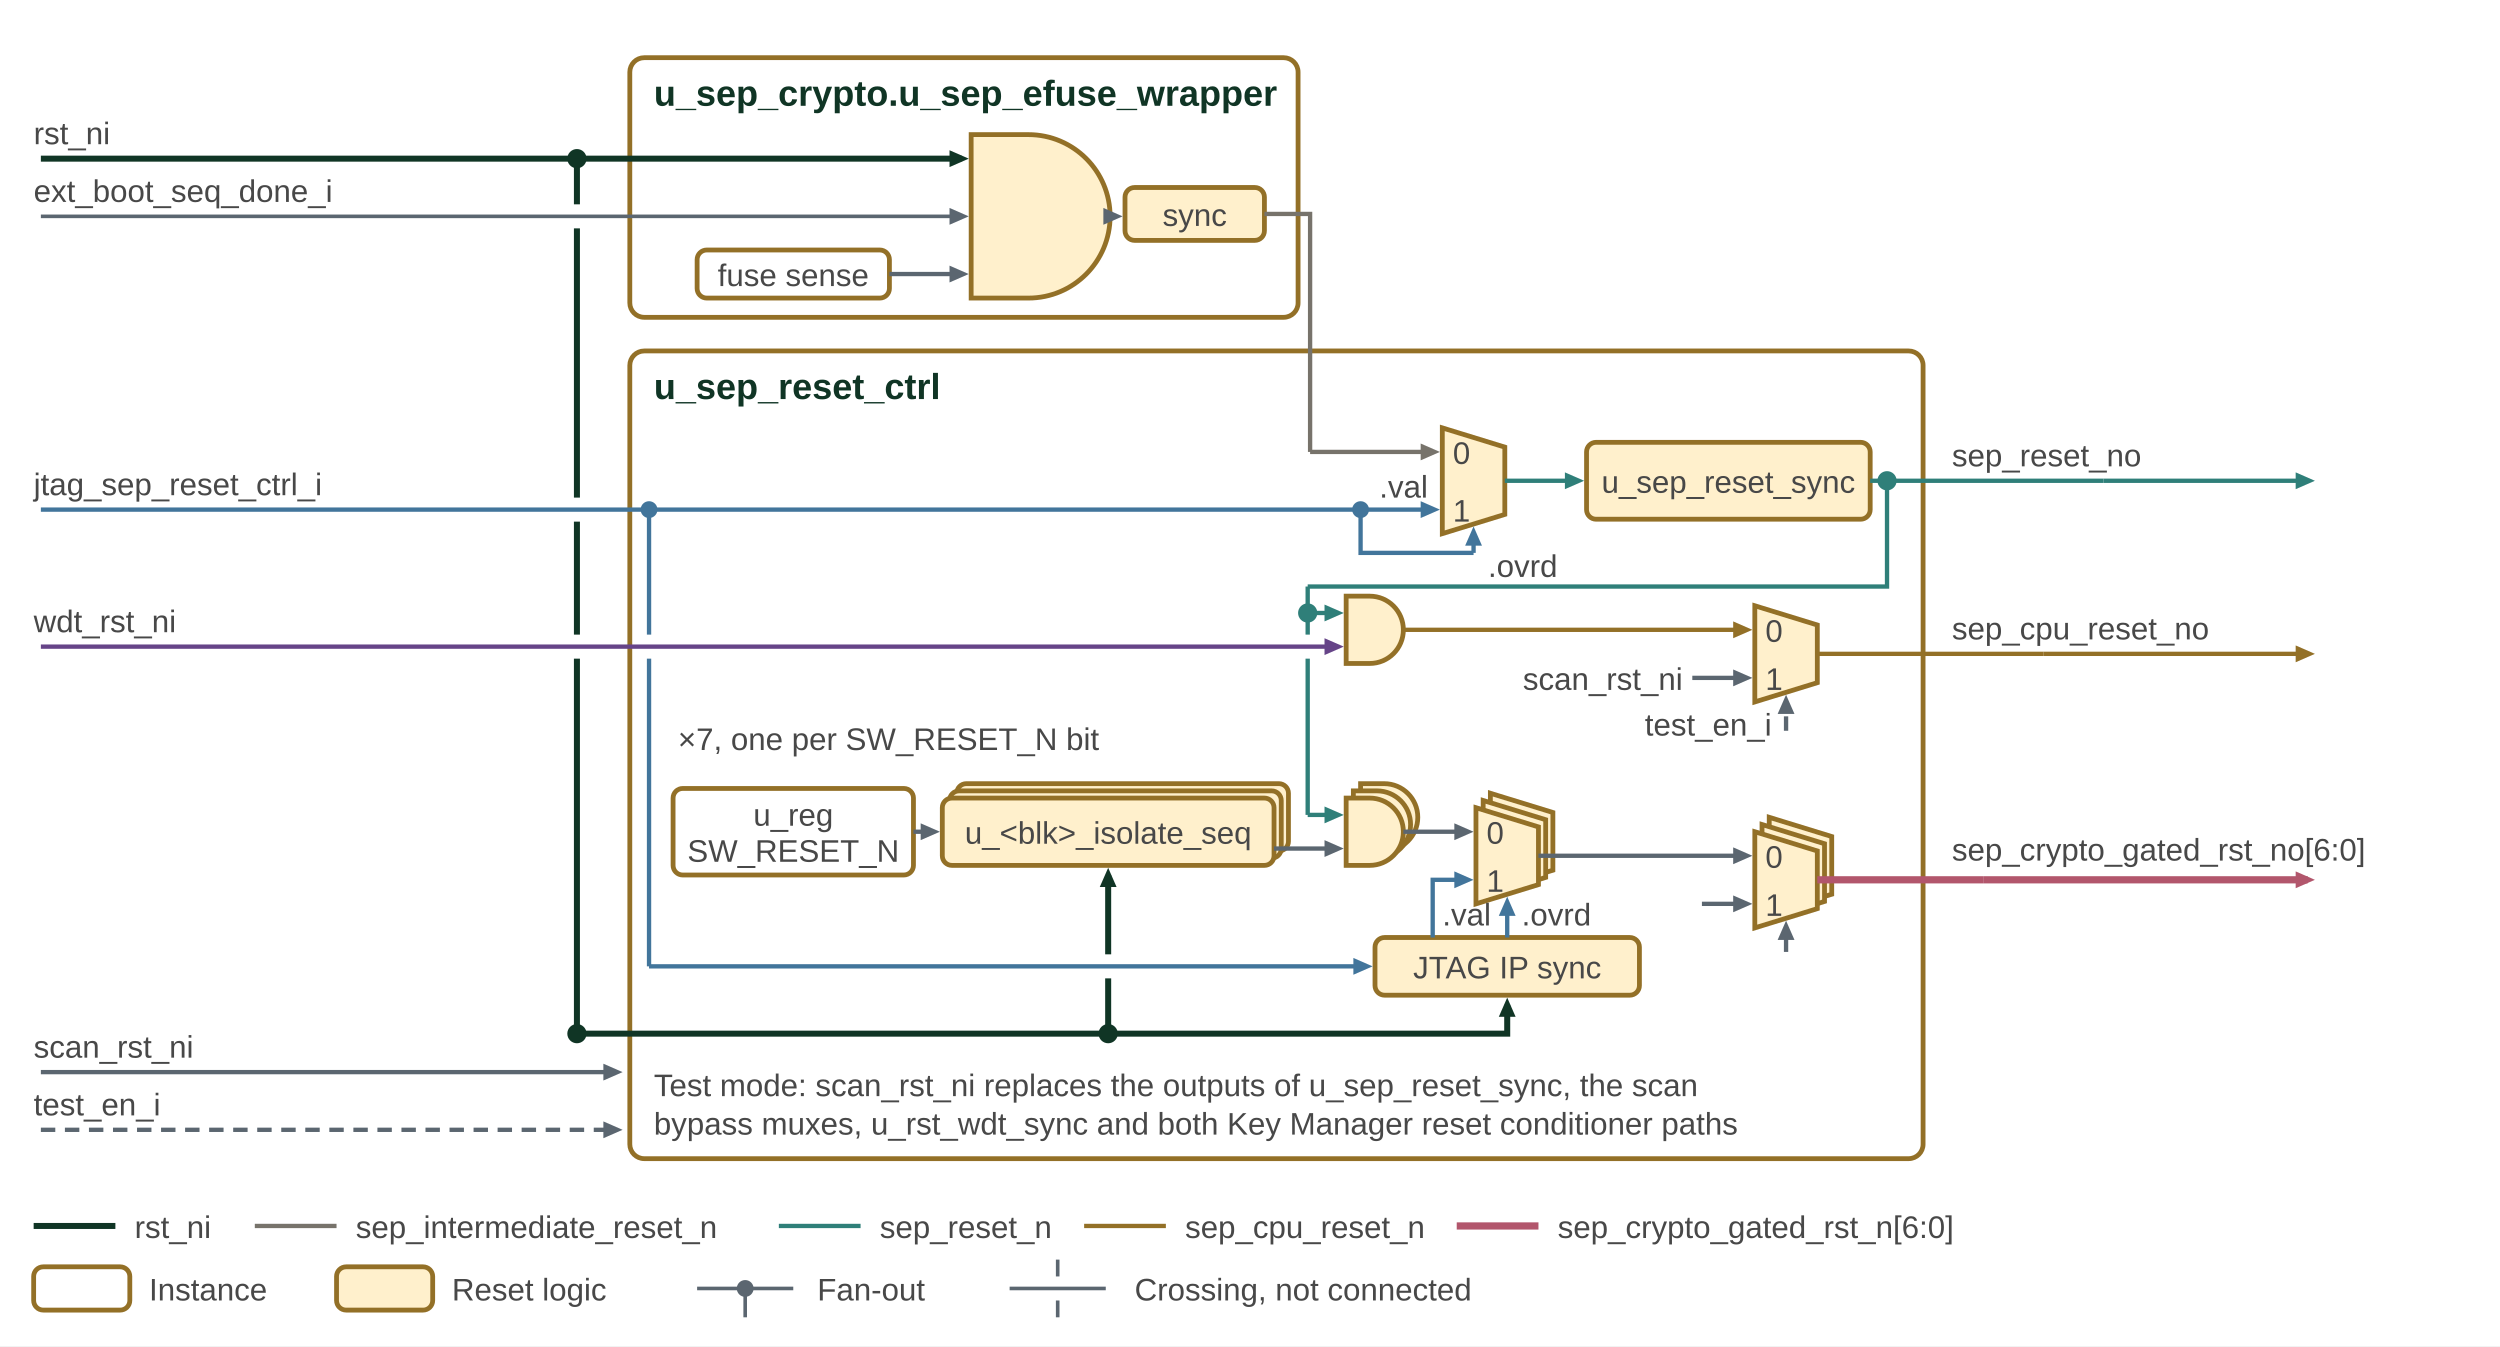
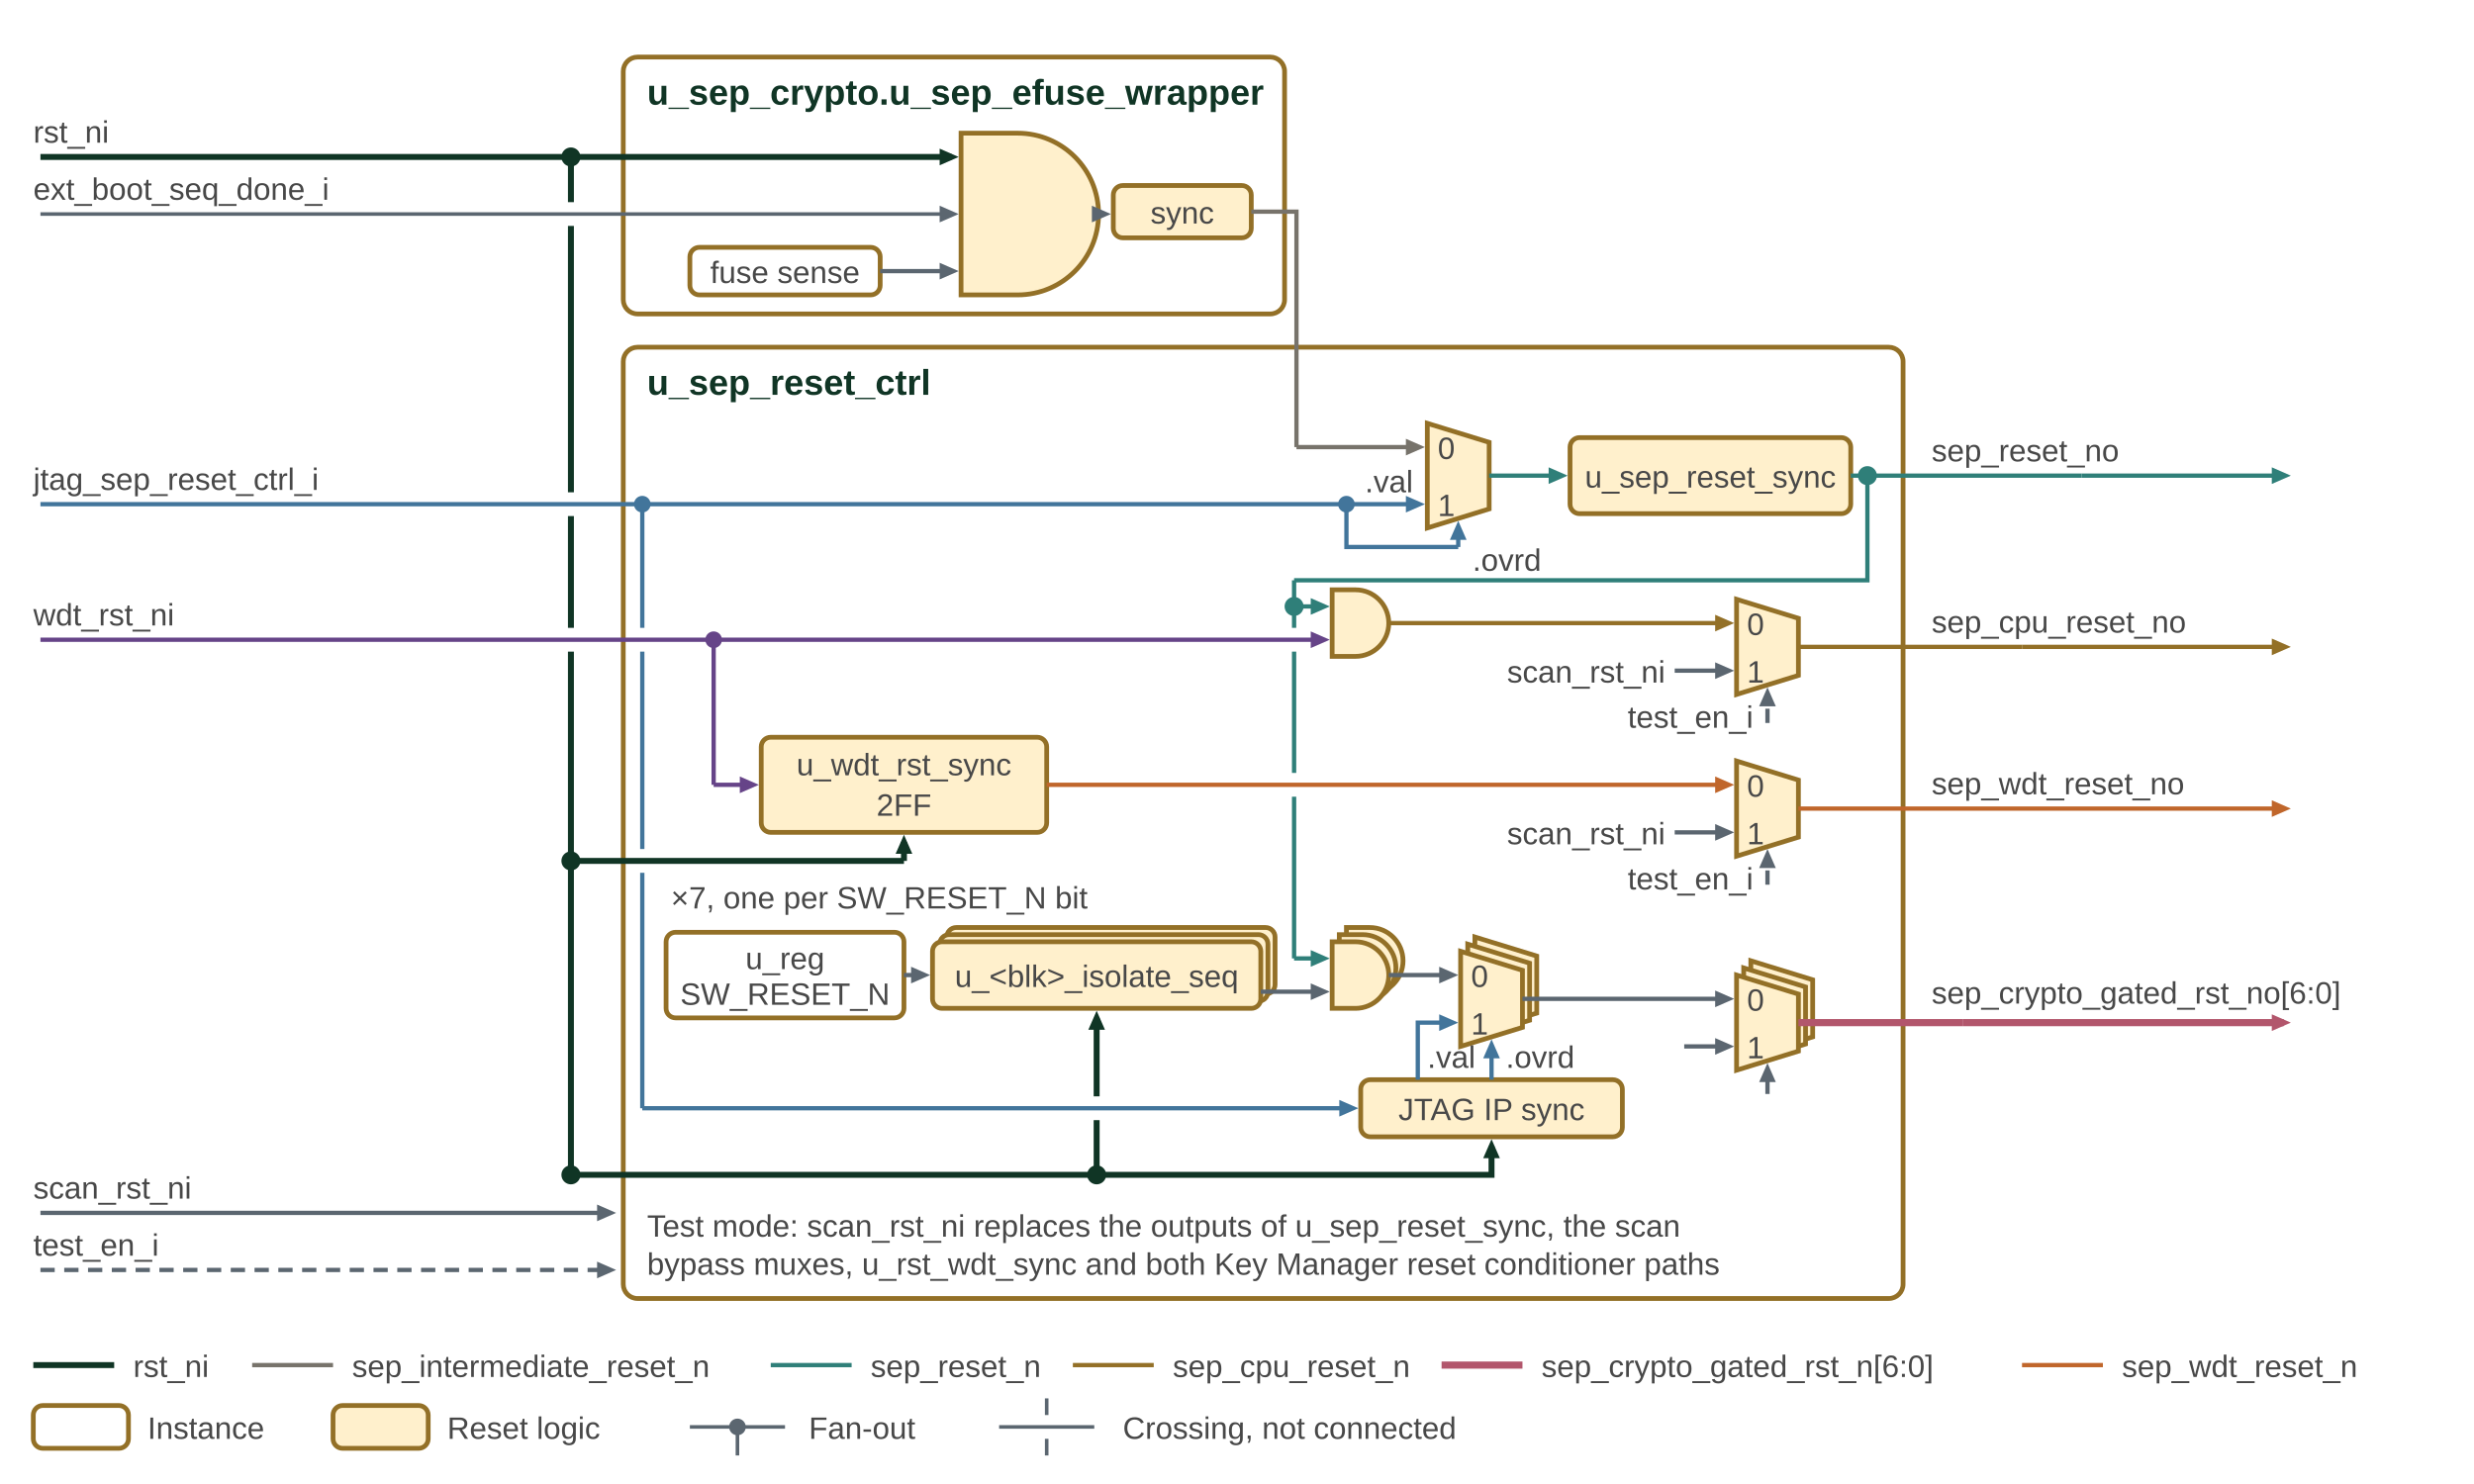
- <svg xmlns="http://www.w3.org/2000/svg" width="1040" height="560" viewBox="0 0 1040 560" role="img" aria-labelledby="title desc">
+ <svg xmlns="http://www.w3.org/2000/svg" width="1040" height="624" viewBox="0 0 1040 624" role="img" aria-labelledby="title desc">
  <defs>
    <marker id="ae" markerUnits="userSpaceOnUse" markerWidth="10" markerHeight="9" refX="7" refY="4.5" orient="auto">
      <path d="M0,0 L10,4.5 L0,9 Z" fill="#103525" />
    </marker>
    <marker id="as" markerUnits="userSpaceOnUse" markerWidth="10" markerHeight="9" refX="3" refY="4.5" orient="auto">
      <path d="M10,0 L0,4.5 L10,9 Z" fill="#103525" />
    </marker>
    <marker id="ge" markerUnits="userSpaceOnUse" markerWidth="8" markerHeight="7" refX="5" refY="3.5" orient="auto">
      <path d="M0,0 L8,3.5 L0,7 Z" fill="#5b6670" />
    </marker>
    <marker id="gs" markerUnits="userSpaceOnUse" markerWidth="8" markerHeight="7" refX="3" refY="3.5" orient="auto">
      <path d="M8,0 L0,3.5 L8,7 Z" fill="#5b6670" />
    </marker>
    <marker id="je" markerUnits="userSpaceOnUse" markerWidth="8" markerHeight="7" refX="5" refY="3.5" orient="auto">
      <path d="M0,0 L8,3.5 L0,7 Z" fill="#42759b" />
    </marker>
    <marker id="js" markerUnits="userSpaceOnUse" markerWidth="8" markerHeight="7" refX="3" refY="3.5" orient="auto">
      <path d="M8,0 L0,3.5 L8,7 Z" fill="#42759b" />
    </marker>
    <marker id="m-smu" markerUnits="userSpaceOnUse" markerWidth="8" markerHeight="7" refX="5" refY="3.5" orient="auto">
      <path d="M0,0 L8,3.5 L0,7 Z" fill="#103525" />
    </marker>
    <marker id="m-ref" markerUnits="userSpaceOnUse" markerWidth="8" markerHeight="7" refX="5" refY="3.5" orient="auto">
      <path d="M0,0 L8,3.5 L0,7 Z" fill="#2f7f79" />
    </marker>
    <marker id="m-per" markerUnits="userSpaceOnUse" markerWidth="8" markerHeight="7" refX="5" refY="3.5" orient="auto">
      <path d="M0,0 L8,3.5 L0,7 Z" fill="#937027" />
    </marker>
    <marker id="m-tel" markerUnits="userSpaceOnUse" markerWidth="8" markerHeight="7" refX="5" refY="3.5" orient="auto">
      <path d="M0,0 L8,3.5 L0,7 Z" fill="#664488" />
    </marker>
    <marker id="m-wdt" markerUnits="userSpaceOnUse" markerWidth="8" markerHeight="7" refX="5" refY="3.5" orient="auto">
      <path d="M0,0 L8,3.5 L0,7 Z" fill="#77736b" />
+     </marker>
+     <marker id="m-wdtr" markerUnits="userSpaceOnUse" markerWidth="8" markerHeight="7" refX="5" refY="3.5" orient="auto">
+       <path d="M0,0 L8,3.5 L0,7 Z" fill="#c0662b" />
    </marker>
    <marker id="m-rosc" markerUnits="userSpaceOnUse" markerWidth="8" markerHeight="7" refX="5" refY="3.5" orient="auto">
      <path d="M0,0 L8,3.5 L0,7 Z" fill="#336633" />
    </marker>
    <marker id="m-jtag" markerUnits="userSpaceOnUse" markerWidth="8" markerHeight="7" refX="5" refY="3.5" orient="auto">
      <path d="M0,0 L8,3.5 L0,7 Z" fill="#42759b" />
    </marker>
    <marker id="m-spi" markerUnits="userSpaceOnUse" markerWidth="8" markerHeight="7" refX="5" refY="3.5" orient="auto">
      <path d="M0,0 L8,3.5 L0,7 Z" fill="#5b6670" />
    </marker>
    <marker id="m-slate" markerUnits="userSpaceOnUse" markerWidth="8" markerHeight="7" refX="5" refY="3.5" orient="auto">
      <path d="M0,0 L8,3.5 L0,7 Z" fill="#5b6670" />
    </marker>
    <marker id="m-pg" markerUnits="userSpaceOnUse" markerWidth="8" markerHeight="7" refX="5" refY="3.5" orient="auto">
      <path d="M0,0 L8,3.5 L0,7 Z" fill="#336633" />
    </marker>
    <marker id="m-bus" markerUnits="userSpaceOnUse" markerWidth="8" markerHeight="7" refX="5" refY="3.5" orient="auto">
      <path d="M0,0 L8,3.5 L0,7 Z" fill="#b2566c" />
    </marker>
    <style>
text { font-family: Arial, sans-serif; font-size: 15px; fill: #484848; }
.t { fill: #484848; }
.b { font-size: 17px; font-weight: bold; fill: #103525; }
.bs { font-size: 15px; font-weight: bold; fill: #103525; }
.h { font-size: 22px; font-weight: bold; fill: #103525; }
.s { font-size: 13px; fill: #484848; }
.si { font-size: 13px; font-style: italic; fill: #484848; }
.pmt { font-size: 12px; font-weight: bold; fill: #ffffff; }
.pst { font-size: 12px; font-weight: bold; fill: #103525; }
.pjt { font-size: 12px; font-weight: bold; fill: #1d4b6e; }
.pct { font-size: 12px; font-weight: bold; fill: #1f5c57; }
.pm { fill: #103525; stroke: #103525; stroke-width: 1.2; }
.ps { fill: #ffffff; stroke: #103525; stroke-width: 1.2; }
.pj { fill: #e8f3ff; stroke: #42759b; stroke-width: 1.2; }
.pc { fill: #d9f0ee; stroke: #2f7f79; stroke-width: 1.2; }
.smu { fill: #ffffff; stroke: #77736b; stroke-width: 1.5; }
.network { fill: #e8f0e8; stroke: #336633; stroke-width: 2; }
.fabric { fill: #fff0cc; stroke: #937027; stroke-width: 2; }
.core { fill: #ffffff; stroke: #937027; stroke-width: 2; }
.future { fill: #ffffff; stroke: #937027; stroke-width: 2; }
.nostroke { stroke: none; }
.fut { fill: none; stroke-dasharray: 7 5; }
.opt { stroke-dasharray: 7 5; }
.hatch { fill: none; stroke: #103525; stroke-opacity: 0.16; stroke-width: 1.2; }
.external { fill: #f2f2f2; stroke: #77736b; stroke-width: 1.5; }
.axi { fill: none; stroke: #103525; stroke-width: 2.5; marker-start: url(#as); marker-end: url(#ae); }
.axio { fill: none; stroke: #103525; stroke-width: 2.5; stroke-dasharray: 8 5; marker-start: url(#as); marker-end: url(#ae); }
.sig { fill: none; stroke: #5b6670; stroke-width: 1.5; marker-start: url(#gs); marker-end: url(#ge); }
.sigo { fill: none; stroke: #5b6670; stroke-width: 1.5; marker-end: url(#ge); }
.jtag { fill: none; stroke: #42759b; stroke-width: 1.8; marker-end: url(#je); }
.jtagb { fill: none; stroke: #42759b; stroke-width: 1.8; marker-start: url(#js); marker-end: url(#je); }
.sigplain { fill: none; stroke: #5b6670; stroke-width: 1.5; }
.n-smu { fill: none; stroke: #103525; stroke-width: 2.5; }
.a-smu { fill: none; stroke: #103525; stroke-width: 2.5; marker-end: url(#m-smu); }
.n-ref { fill: none; stroke: #2f7f79; stroke-width: 1.8; }
.a-ref { fill: none; stroke: #2f7f79; stroke-width: 1.8; marker-end: url(#m-ref); }
.n-per { fill: none; stroke: #937027; stroke-width: 1.8; }
.a-per { fill: none; stroke: #937027; stroke-width: 1.8; marker-end: url(#m-per); }
.n-tel { fill: none; stroke: #664488; stroke-width: 1.8; }
.a-tel { fill: none; stroke: #664488; stroke-width: 1.8; marker-end: url(#m-tel); }
.n-wdt { fill: none; stroke: #77736b; stroke-width: 1.8; }
.a-wdt { fill: none; stroke: #77736b; stroke-width: 1.8; marker-end: url(#m-wdt); }
+ .n-wdtr { fill: none; stroke: #c0662b; stroke-width: 1.8; }
+ .a-wdtr { fill: none; stroke: #c0662b; stroke-width: 1.8; marker-end: url(#m-wdtr); }
.n-rosc { fill: none; stroke: #336633; stroke-width: 1.8; }
.a-rosc { fill: none; stroke: #336633; stroke-width: 1.8; marker-end: url(#m-rosc); }
.n-jtag { fill: none; stroke: #42759b; stroke-width: 1.8; }
.a-jtag { fill: none; stroke: #42759b; stroke-width: 1.8; marker-end: url(#m-jtag); }
.n-spi { fill: none; stroke: #5b6670; stroke-width: 1.8; }
.a-spi { fill: none; stroke: #5b6670; stroke-width: 1.8; marker-end: url(#m-spi); }
.n-slate { fill: none; stroke: #5b6670; stroke-width: 1.8; }
.a-slate { fill: none; stroke: #5b6670; stroke-width: 1.8; marker-end: url(#m-slate); }
.n-pg { fill: none; stroke: #336633; stroke-width: 1.8; }
.a-pg { fill: none; stroke: #336633; stroke-width: 1.8; marker-end: url(#m-pg); }
.n-bus { fill: none; stroke: #b2566c; stroke-width: 3; }
.a-bus { fill: none; stroke: #b2566c; stroke-width: 3; marker-end: url(#m-bus); }
.n-dash { fill: none; stroke: #5b6670; stroke-width: 1.8; stroke-dasharray: 6 4; }
.a-dash { fill: none; stroke: #5b6670; stroke-width: 1.8; stroke-dasharray: 6 4; marker-end: url(#m-slate); }
</style>
  </defs>
-   <rect width="1040" height="560" fill="#ffffff" />
+   <rect width="1040" height="624" fill="#ffffff" />
  <rect class="core" x="262" y="24" width="278" height="108" rx="6" />
  <text class="bs" x="272" y="44" text-anchor="start">u_sep_crypto.u_sep_efuse_wrapper</text>
  <rect class="core" x="290" y="104" width="80" height="20" rx="4" />
  <text class="s" x="330" y="119" text-anchor="middle">fuse sense</text>
  <path class="fabric" d="M404,56 L427.8,56 A34.0,34.0 0 0 1 427.8,124 L404,124 Z" />
  <rect class="fabric" x="468" y="78" width="58" height="22" rx="4" />
  <text class="s" x="497" y="94" text-anchor="middle">sync</text>
  <path class="a-slate" d="M370,114 L400,114" />
  <path class="a-slate" d="M461.8,90.0 L464,90.0" />
  <text class="s" x="14" y="84" text-anchor="start">ext_boot_seq_done_i</text>
  <path class="sigo" d="M17,90 L400,90" />
  <text class="s" x="14" y="60" text-anchor="start">rst_ni</text>
  <path class="a-smu" d="M17,66 L400,66" />
  <circle cx="240" cy="66" r="4" fill="#103525" />
-   <rect class="core" x="262" y="146" width="538" height="336" rx="6" />
+   <rect class="core" x="262" y="146" width="538" height="400" rx="6" />
  <text class="bs" x="272" y="166" text-anchor="start">u_sep_reset_ctrl</text>
  <path class="fabric" d="M600,178 L626,186 L626,214 L600,222 Z" />
  <text class="s" x="608" y="193" text-anchor="middle">0</text>
  <text class="s" x="608" y="217" text-anchor="middle">1</text>
  <rect class="fabric" x="660" y="184" width="118" height="32" rx="4" />
  <text class="s" x="719" y="205" text-anchor="middle">u_sep_reset_sync</text>
  <path class="n-wdt" d="M526,89 L545,89 L545,188" />
  <path class="a-wdt" d="M545,188 L596,188" />
  <path class="a-ref" d="M626,200 L656,200" />
  <path class="n-ref" d="M778,200 L875,200" />
  <text class="s" x="14" y="206" text-anchor="start">jtag_sep_reset_ctrl_i</text>
  <path class="a-jtag" d="M17,212 L596,212" />
  <text class="s" x="594" y="207" text-anchor="end">.val</text>
  <circle cx="270" cy="212" r="3.5" fill="#42759b" />
  <circle cx="566" cy="212" r="3.5" fill="#42759b" />
  <path class="n-jtag" d="M566,212 L566,230 L613.0,230" />
  <path class="a-jtag" d="M613.0,230 L613.0,222" />
  <text class="s" x="619" y="240" text-anchor="start">.ovrd</text>
  <circle cx="785" cy="200" r="4" fill="#2f7f79" />
  <path class="n-ref" d="M785,200 L785,244 L544,244" />
-   <path class="n-ref" d="M544,244 L544,264 M544,274 L544,339" />
+   <path class="n-ref" d="M544,244 L544,264 M544,274 L544,325 M544,335 L544,403" />
  <circle cx="544" cy="255" r="4" fill="#2f7f79" />
  <path class="a-ref" d="M544,255 L556,255" />
-   <path class="a-ref" d="M544,339 L556,339" />
+   <path class="a-ref" d="M544,403 L556,403" />
  <path class="fabric" d="M560,248 L569.8,248 A14.0,14.0 0 0 1 569.8,276 L560,276 Z" />
  <path class="fabric" d="M730,252 L756,260 L756,284 L730,292 Z" />
  <text class="s" x="738" y="267" text-anchor="middle">0</text>
  <text class="s" x="738" y="287" text-anchor="middle">1</text>
  <path class="a-per" d="M583.8,262.0 L726,262.0" />
  <path class="n-per" d="M756,272.0 L850,272.0" />
  <text class="s" x="14" y="263" text-anchor="start">wdt_rst_ni</text>
  <path class="a-tel" d="M17,269 L556,269" />
+   <circle cx="300" cy="269" r="3.5" fill="#664488" />
+   <path class="n-tel" d="M300,269 L300,330" />
+   <path class="a-tel" d="M300,330 L316,330" />
+   <rect class="fabric" x="320" y="310" width="120" height="40" rx="4" />
+   <text class="s" x="380" y="326" text-anchor="middle">u_wdt_rst_sync</text>
+   <text class="s" x="380" y="343" text-anchor="middle">2FF</text>
+   <circle cx="240" cy="362" r="4" fill="#103525" />
+   <path class="n-smu" d="M240,362 L380,362" />
+   <path class="a-smu" d="M380,362 L380,354" />
+   <path class="fabric" d="M730,320 L756,328 L756,352 L730,360 Z" />
+   <text class="s" x="738" y="335" text-anchor="middle">0</text>
+   <text class="s" x="738" y="355" text-anchor="middle">1</text>
+   <path class="a-wdtr" d="M440,330 L726,330" />
+   <path class="a-slate" d="M704,350 L726,350" />
+   <text class="s" x="700" y="355" text-anchor="end">scan_rst_ni</text>
+   <path class="a-dash" d="M743.0,372 L743.0,360" />
+   <text class="s" x="737" y="374" text-anchor="end">test_en_i</text>
+   <path class="a-wdtr" d="M756,340.0 L960,340.0" />
+   <text class="s" x="812" y="334" text-anchor="start">sep_wdt_reset_no</text>
  <path class="a-slate" d="M704,282 L726,282" />
  <text class="s" x="700" y="287" text-anchor="end">scan_rst_ni</text>
  <path class="a-dash" d="M743.0,304 L743.0,292" />
  <text class="s" x="737" y="306" text-anchor="end">test_en_i</text>
-   <text class="s" x="282" y="312" text-anchor="start">×7, one per SW_RESET_N bit</text>
-   <rect class="core" x="280" y="328" width="100" height="36" rx="4" />
-   <text class="s" x="330" y="343.5" text-anchor="middle">u_reg</text>
-   <text class="s" x="330" y="358.5" text-anchor="middle">SW_RESET_N</text>
-   <rect class="fabric" x="398" y="326" width="138" height="28" rx="4" />
-   <rect class="fabric" x="395" y="329" width="138" height="28" rx="4" />
-   <rect class="fabric" x="392" y="332" width="138" height="28" rx="4" />
-   <text class="s" x="461" y="351" text-anchor="middle">u_&lt;blk&gt;_isolate_seq</text>
-   <path class="fabric" d="M566,326 L575.8,326 A14.0,14.0 0 0 1 575.8,354 L566,354 Z" />
-   <path class="fabric" d="M563,329 L572.8,329 A14.0,14.0 0 0 1 572.8,357 L563,357 Z" />
-   <path class="fabric" d="M560,332 L569.8,332 A14.0,14.0 0 0 1 569.8,360 L560,360 Z" />
-   <path class="fabric" d="M620,330 L646,338 L646,362 L620,370 Z" />
-   <path class="fabric" d="M617,333 L643,341 L643,365 L617,373 Z" />
-   <path class="fabric" d="M614,336 L640,344 L640,368 L614,376 Z" />
-   <text class="s" x="622" y="351" text-anchor="middle">0</text>
-   <text class="s" x="622" y="371" text-anchor="middle">1</text>
-   <path class="fabric" d="M736,340 L762,348 L762,372 L736,380 Z" />
-   <path class="fabric" d="M733,343 L759,351 L759,375 L733,383 Z" />
-   <path class="fabric" d="M730,346 L756,354 L756,378 L730,386 Z" />
-   <text class="s" x="738" y="361" text-anchor="middle">0</text>
-   <text class="s" x="738" y="381" text-anchor="middle">1</text>
-   <path class="a-slate" d="M380,346 L388,346" />
-   <path class="a-slate" d="M530,353 L556,353" />
-   <path class="a-slate" d="M583.8,346.0 L610,346.0" />
-   <path class="a-slate" d="M640,356.0 L726,356.0" />
-   <path class="a-slate" d="M708,376 L726,376" />
-   <path class="a-dash" d="M743.0,396 L743.0,386" />
-   <path class="n-bus" d="M756,366.0 L825,366.0" />
-   <rect class="fabric" x="572" y="390" width="110" height="24" rx="4" />
-   <text class="s" x="627" y="407" text-anchor="middle">JTAG IP sync</text>
-   <path class="a-jtag" d="M596,390 L596,366 L610,366" />
-   <path class="a-jtag" d="M627.0,390 L627.0,376" />
-   <text class="s" x="600" y="385" text-anchor="start">.val</text>
-   <text class="s" x="633" y="385" text-anchor="start">.ovrd</text>
-   <path class="n-jtag" d="M270,212 L270,264 M270,274 L270,402" />
-   <path class="a-jtag" d="M270,402 L568,402" />
-   <path class="a-smu" d="M240,430 L627,430 L627,418" />
-   <circle cx="240" cy="430" r="4" fill="#103525" />
-   <circle cx="461" cy="430" r="4" fill="#103525" />
-   <path class="n-smu" d="M461,430 L461,407" />
-   <path class="a-smu" d="M461,397 L461,364" />
-   <text class="s" x="14" y="440" text-anchor="start">scan_rst_ni</text>
-   <path class="a-slate" d="M17,446 L256,446" />
-   <text class="s" x="14" y="464" text-anchor="start">test_en_i</text>
-   <path class="a-dash" d="M17,470 L256,470" />
-   <text class="s" x="272" y="456" text-anchor="start">Test mode: scan_rst_ni replaces the outputs of u_sep_reset_sync, the scan</text>
-   <text class="s" x="272" y="472" text-anchor="start">bypass muxes, u_rst_wdt_sync and both Key Manager reset conditioner paths</text>
-   <path class="n-smu" d="M240,66 L240,85 M240,95 L240,207 M240,217 L240,264 M240,274 L240,430" />
+   <text class="s" x="282" y="382" text-anchor="start">×7, one per SW_RESET_N bit</text>
+   <rect class="core" x="280" y="392" width="100" height="36" rx="4" />
+   <text class="s" x="330" y="407.5" text-anchor="middle">u_reg</text>
+   <text class="s" x="330" y="422.5" text-anchor="middle">SW_RESET_N</text>
+   <rect class="fabric" x="398" y="390" width="138" height="28" rx="4" />
+   <rect class="fabric" x="395" y="393" width="138" height="28" rx="4" />
+   <rect class="fabric" x="392" y="396" width="138" height="28" rx="4" />
+   <text class="s" x="461" y="415" text-anchor="middle">u_&lt;blk&gt;_isolate_seq</text>
+   <path class="fabric" d="M566,390 L575.8,390 A14.0,14.0 0 0 1 575.8,418 L566,418 Z" />
+   <path class="fabric" d="M563,393 L572.8,393 A14.0,14.0 0 0 1 572.8,421 L563,421 Z" />
+   <path class="fabric" d="M560,396 L569.8,396 A14.0,14.0 0 0 1 569.8,424 L560,424 Z" />
+   <path class="fabric" d="M620,394 L646,402 L646,426 L620,434 Z" />
+   <path class="fabric" d="M617,397 L643,405 L643,429 L617,437 Z" />
+   <path class="fabric" d="M614,400 L640,408 L640,432 L614,440 Z" />
+   <text class="s" x="622" y="415" text-anchor="middle">0</text>
+   <text class="s" x="622" y="435" text-anchor="middle">1</text>
+   <path class="fabric" d="M736,404 L762,412 L762,436 L736,444 Z" />
+   <path class="fabric" d="M733,407 L759,415 L759,439 L733,447 Z" />
+   <path class="fabric" d="M730,410 L756,418 L756,442 L730,450 Z" />
+   <text class="s" x="738" y="425" text-anchor="middle">0</text>
+   <text class="s" x="738" y="445" text-anchor="middle">1</text>
+   <path class="a-slate" d="M380,410 L388,410" />
+   <path class="a-slate" d="M530,417 L556,417" />
+   <path class="a-slate" d="M583.8,410 L610,410" />
+   <path class="a-slate" d="M640,420 L726,420" />
+   <path class="a-slate" d="M708,440 L726,440" />
+   <path class="a-dash" d="M743.0,460 L743.0,450" />
+   <path class="n-bus" d="M756,430 L825,430" />
+   <rect class="fabric" x="572" y="454" width="110" height="24" rx="4" />
+   <text class="s" x="627" y="471" text-anchor="middle">JTAG IP sync</text>
+   <path class="a-jtag" d="M596,454 L596,430 L610,430" />
+   <path class="a-jtag" d="M627.0,454 L627.0,440" />
+   <text class="s" x="600" y="449" text-anchor="start">.val</text>
+   <text class="s" x="633" y="449" text-anchor="start">.ovrd</text>
+   <path class="n-jtag" d="M270,212 L270,264 M270,274 L270,357 M270,367 L270,466" />
+   <path class="a-jtag" d="M270,466 L568,466" />
+   <path class="a-smu" d="M240,494 L627,494 L627,482" />
+   <circle cx="240" cy="494" r="4" fill="#103525" />
+   <circle cx="461" cy="494" r="4" fill="#103525" />
+   <path class="n-smu" d="M461,494 L461,471" />
+   <path class="a-smu" d="M461,461 L461,428" />
+   <text class="s" x="14" y="504" text-anchor="start">scan_rst_ni</text>
+   <path class="a-slate" d="M17,510 L256,510" />
+   <text class="s" x="14" y="528" text-anchor="start">test_en_i</text>
+   <path class="a-dash" d="M17,534 L256,534" />
+   <text class="s" x="272" y="520" text-anchor="start">Test mode: scan_rst_ni replaces the outputs of u_sep_reset_sync, the scan</text>
+   <text class="s" x="272" y="536" text-anchor="start">bypass muxes, u_rst_wdt_sync and both Key Manager reset conditioner paths</text>
+   <path class="n-smu" d="M240,66 L240,85 M240,95 L240,207 M240,217 L240,264 M240,274 L240,494" />
  <path class="a-ref" d="M875,200 L960,200" />
  <text class="s" x="812" y="194" text-anchor="start">sep_reset_no</text>
  <path class="a-per" d="M850,272.0 L960,272.0" />
  <text class="s" x="812" y="266" text-anchor="start">sep_cpu_reset_no</text>
-   <path class="a-bus" d="M825,366.0 L960,366.0" />
-   <text class="s" x="812" y="358" text-anchor="start">sep_crypto_gated_rst_no[6:0]</text>
-   <path class="n-smu" d="M14,510 L48,510" />
-   <text class="s" x="56" y="515" text-anchor="start">rst_ni</text>
-   <path class="n-wdt" d="M106,510 L140,510" />
-   <text class="s" x="148" y="515" text-anchor="start">sep_intermediate_reset_n</text>
-   <path class="n-ref" d="M324,510 L358,510" />
-   <text class="s" x="366" y="515" text-anchor="start">sep_reset_n</text>
-   <path class="n-per" d="M451,510 L485,510" />
-   <text class="s" x="493" y="515" text-anchor="start">sep_cpu_reset_n</text>
-   <path class="n-bus" d="M606,510 L640,510" />
-   <text class="s" x="648" y="515" text-anchor="start">sep_crypto_gated_rst_n[6:0]</text>
-   <rect class="core" x="14" y="527" width="40" height="18" rx="4" />
-   <text class="s" x="62" y="541" text-anchor="start">Instance</text>
-   <rect class="fabric" x="140" y="527" width="40" height="18" rx="4" />
-   <text class="s" x="188" y="541" text-anchor="start">Reset logic</text>
-   <path class="sigplain" d="M290,536 L330,536" />
-   <path class="sigplain" d="M310,536 L310,548" />
-   <circle cx="310" cy="536" r="3.5" fill="#5b6670" />
-   <text class="s" x="340" y="541" text-anchor="start">Fan-out</text>
-   <path class="sigplain" d="M420,536 L460,536" />
-   <path class="sigplain" d="M440,524 L440,531 M440,541 L440,548" />
-   <text class="s" x="472" y="541" text-anchor="start">Crossing, not connected</text>
+   <path class="a-bus" d="M825,430 L960,430" />
+   <text class="s" x="812" y="422" text-anchor="start">sep_crypto_gated_rst_no[6:0]</text>
+   <path class="n-smu" d="M14,574 L48,574" />
+   <text class="s" x="56" y="579" text-anchor="start">rst_ni</text>
+   <path class="n-wdt" d="M106,574 L140,574" />
+   <text class="s" x="148" y="579" text-anchor="start">sep_intermediate_reset_n</text>
+   <path class="n-ref" d="M324,574 L358,574" />
+   <text class="s" x="366" y="579" text-anchor="start">sep_reset_n</text>
+   <path class="n-per" d="M451,574 L485,574" />
+   <text class="s" x="493" y="579" text-anchor="start">sep_cpu_reset_n</text>
+   <path class="n-bus" d="M606,574 L640,574" />
+   <text class="s" x="648" y="579" text-anchor="start">sep_crypto_gated_rst_n[6:0]</text>
+   <path class="n-wdtr" d="M850,574 L884,574" />
+   <text class="s" x="892" y="579" text-anchor="start">sep_wdt_reset_n</text>
+   <rect class="core" x="14" y="591" width="40" height="18" rx="4" />
+   <text class="s" x="62" y="605" text-anchor="start">Instance</text>
+   <rect class="fabric" x="140" y="591" width="40" height="18" rx="4" />
+   <text class="s" x="188" y="605" text-anchor="start">Reset logic</text>
+   <path class="sigplain" d="M290,600 L330,600" />
+   <path class="sigplain" d="M310,600 L310,612" />
+   <circle cx="310" cy="600" r="3.5" fill="#5b6670" />
+   <text class="s" x="340" y="605" text-anchor="start">Fan-out</text>
+   <path class="sigplain" d="M420,600 L460,600" />
+   <path class="sigplain" d="M440,588 L440,595 M440,605 L440,612" />
+   <text class="s" x="472" y="605" text-anchor="start">Crossing, not connected</text>
</svg>
